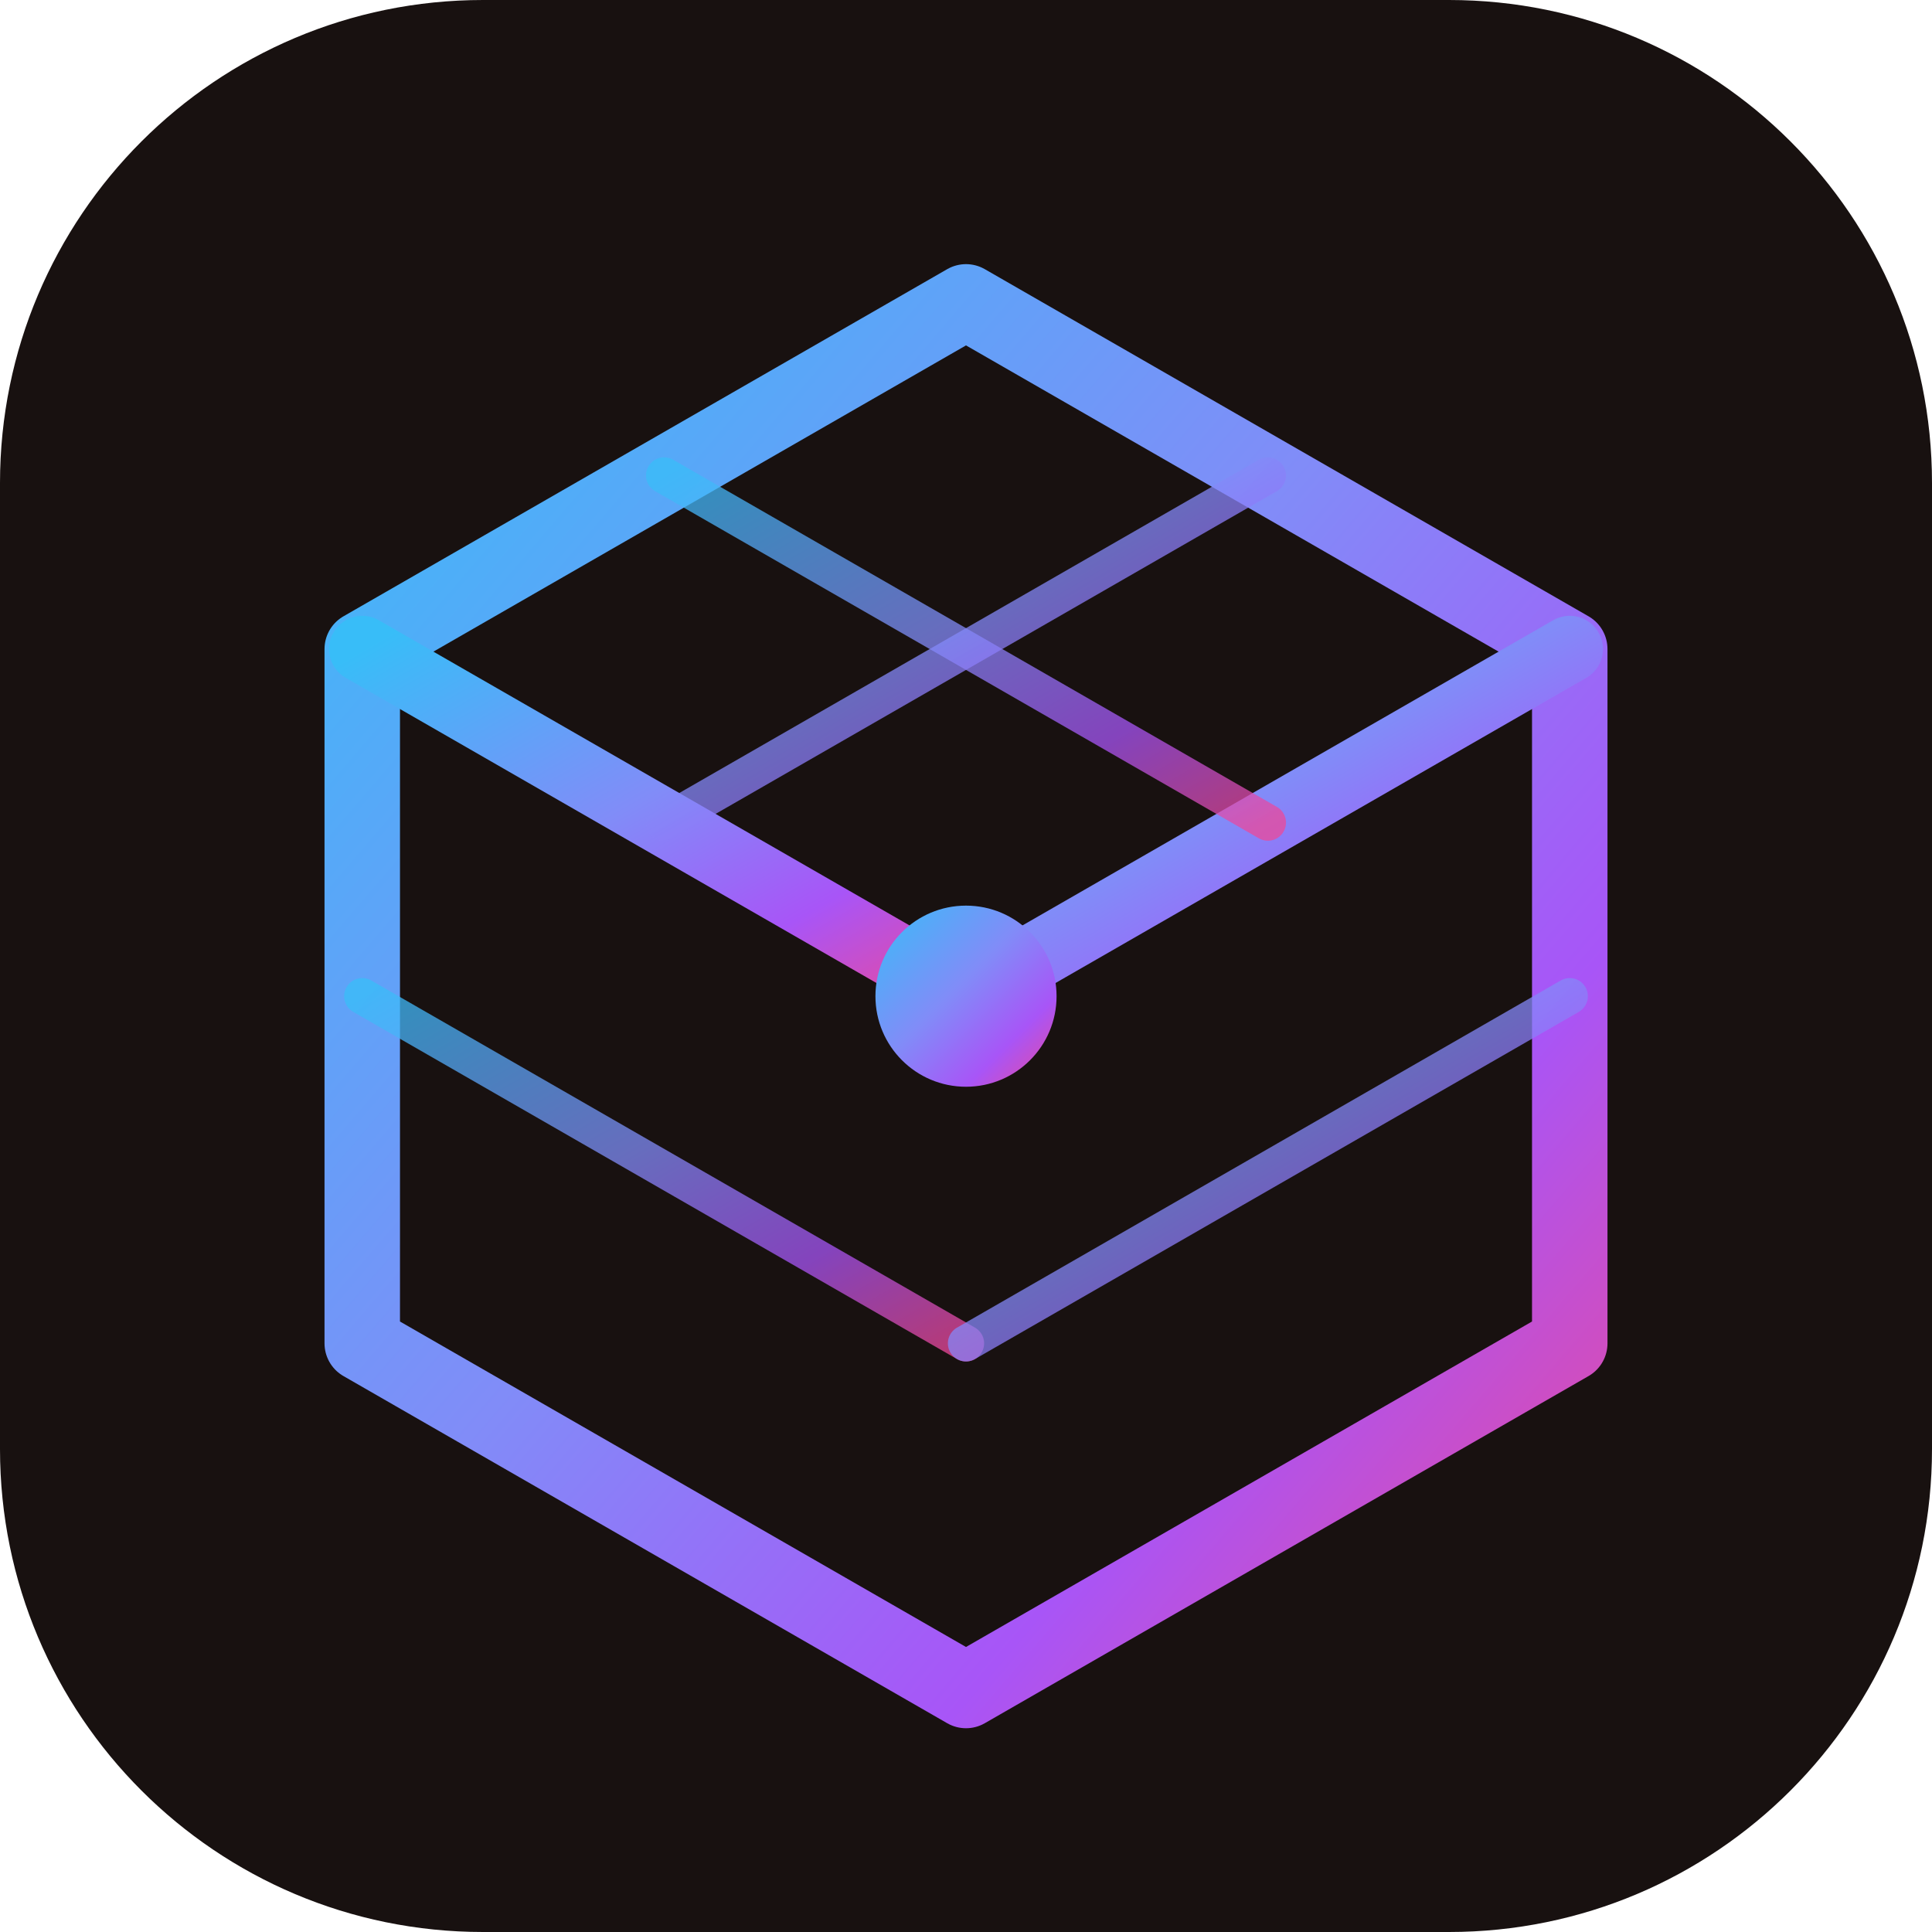
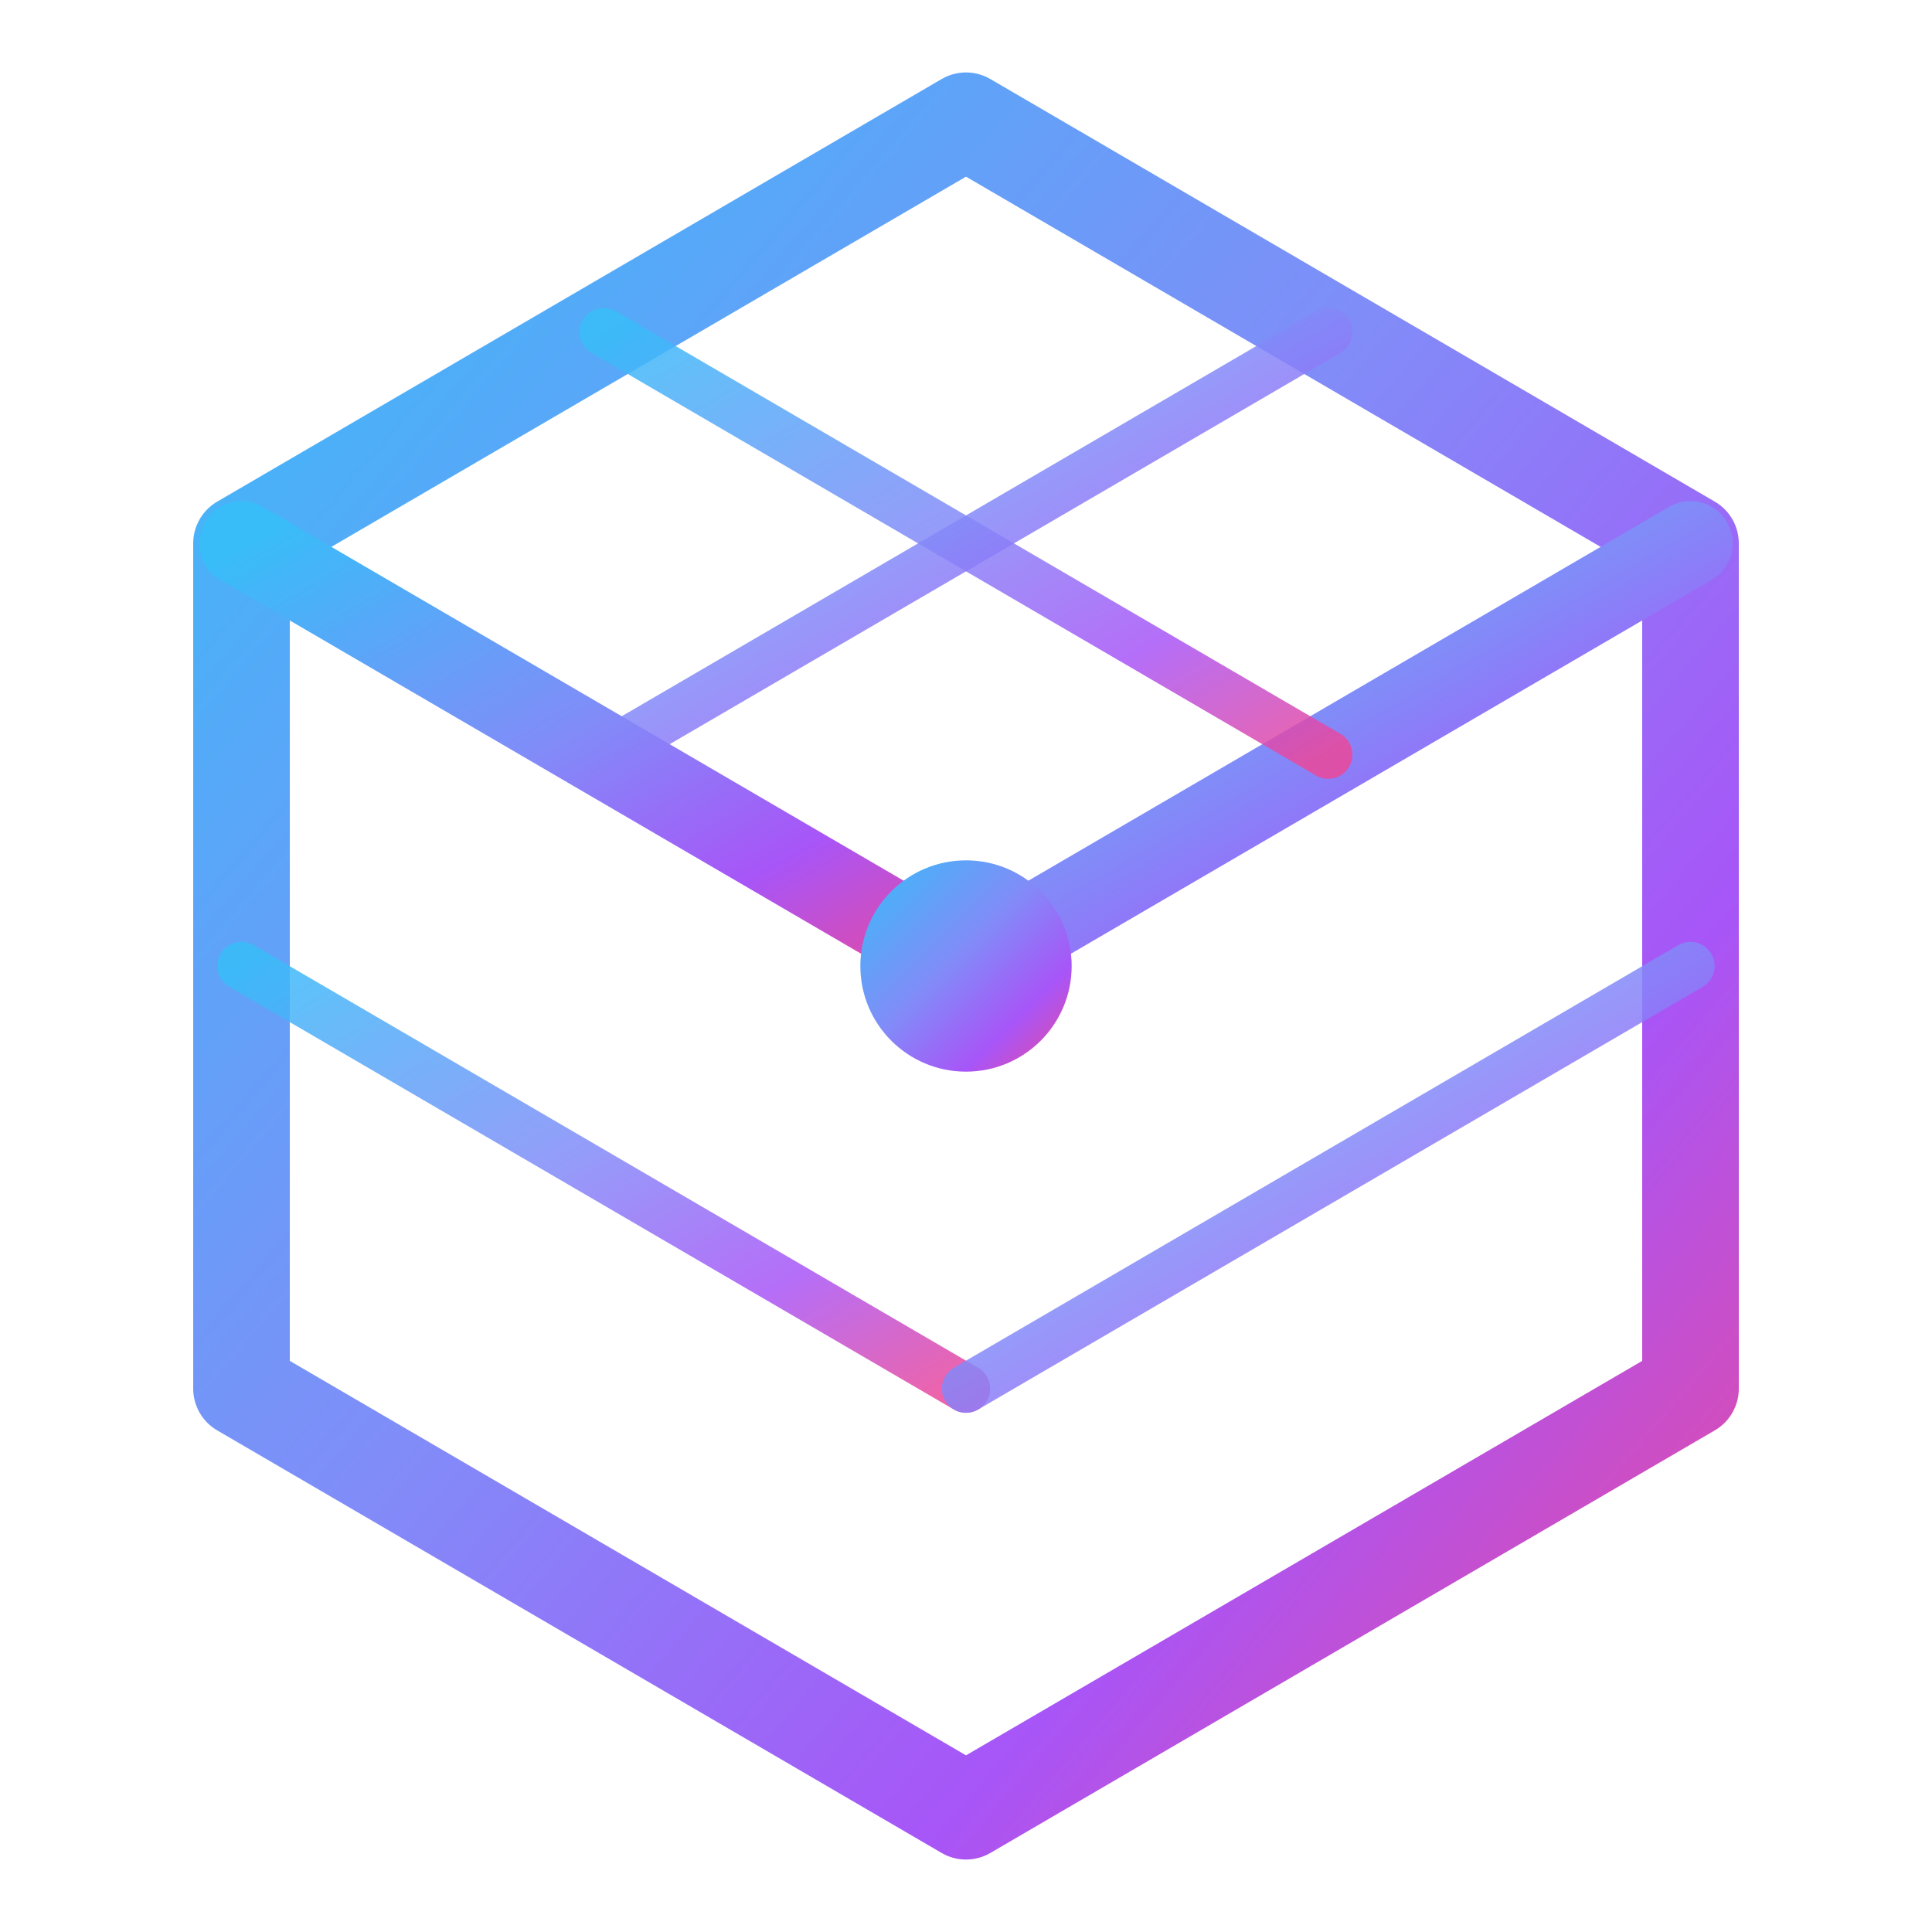
<svg xmlns="http://www.w3.org/2000/svg" width="64" height="64" viewBox="0 0 64 64" fill="none">
  <defs>
    <linearGradient id="favGrad" x1="0%" y1="0%" x2="100%" y2="100%">
      <stop offset="0%" stop-color="#38bdf8" />
      <stop offset="45%" stop-color="#818cf8" />
      <stop offset="75%" stop-color="#a855f7" />
      <stop offset="100%" stop-color="#ec4899" />
    </linearGradient>
  </defs>
-   <rect width="64" height="64" rx="16" fill="#181110" />
-   <path d="M 32 10 L 52 21.5 L 52 44.5 L 32 56 L 12 44.5 L 12 21.5 Z" stroke="url(#favGrad)" stroke-width="2.5" stroke-linecap="round" stroke-linejoin="round" />
-   <path d="M 32 33 L 32 56" stroke="url(#favGrad)" stroke-width="2.2" stroke-linecap="round" />
-   <path d="M 32 33 L 52 21.5" stroke="url(#favGrad)" stroke-width="2.2" stroke-linecap="round" />
-   <path d="M 32 33 L 12 21.5" stroke="url(#favGrad)" stroke-width="2.2" stroke-linecap="round" />
-   <path d="M 22 15.75 L 42 27.25" stroke="url(#favGrad)" stroke-width="1.2" stroke-opacity="0.75" stroke-linecap="round" />
-   <path d="M 42 15.75 L 22 27.25" stroke="url(#favGrad)" stroke-width="1.2" stroke-opacity="0.75" stroke-linecap="round" />
-   <path d="M 12 33 L 32 44.5" stroke="url(#favGrad)" stroke-width="1.2" stroke-opacity="0.75" stroke-linecap="round" />
-   <path d="M 22 27.25 L 22 50.25" stroke="url(#favGrad)" stroke-width="1.2" stroke-opacity="0.75" stroke-linecap="round" />
-   <path d="M 52 33 L 32 44.5" stroke="url(#favGrad)" stroke-width="1.2" stroke-opacity="0.75" stroke-linecap="round" />
-   <path d="M 42 27.25 L 42 50.25" stroke="url(#favGrad)" stroke-width="1.2" stroke-opacity="0.75" stroke-linecap="round" />
-   <circle cx="32" cy="33" r="3" fill="url(#favGrad)" />
+   <path d="M 32 4 L 56 18 L 56 46 L 32 60 L 8 46 L 8 18 Z" stroke="url(#favGrad)" stroke-width="3.2" stroke-linecap="round" stroke-linejoin="round" />
+   <path d="M 32 32 L 32 60" stroke="url(#favGrad)" stroke-width="2.8" stroke-linecap="round" />
+   <path d="M 32 32 L 56 18" stroke="url(#favGrad)" stroke-width="2.8" stroke-linecap="round" />
+   <path d="M 32 32 L 8 18" stroke="url(#favGrad)" stroke-width="2.8" stroke-linecap="round" />
+   <path d="M 20 11 L 44 25" stroke="url(#favGrad)" stroke-width="1.6" stroke-opacity="0.85" stroke-linecap="round" />
+   <path d="M 44 11 L 20 25" stroke="url(#favGrad)" stroke-width="1.6" stroke-opacity="0.85" stroke-linecap="round" />
+   <path d="M 8 32 L 32 46" stroke="url(#favGrad)" stroke-width="1.6" stroke-opacity="0.85" stroke-linecap="round" />
+   <path d="M 20 25 L 20 53" stroke="url(#favGrad)" stroke-width="1.6" stroke-opacity="0.85" stroke-linecap="round" />
+   <path d="M 56 32 L 32 46" stroke="url(#favGrad)" stroke-width="1.6" stroke-opacity="0.85" stroke-linecap="round" />
+   <path d="M 44 25 L 44 53" stroke="url(#favGrad)" stroke-width="1.6" stroke-opacity="0.85" stroke-linecap="round" />
+   <circle cx="32" cy="32" r="3.5" fill="url(#favGrad)" />
</svg>
